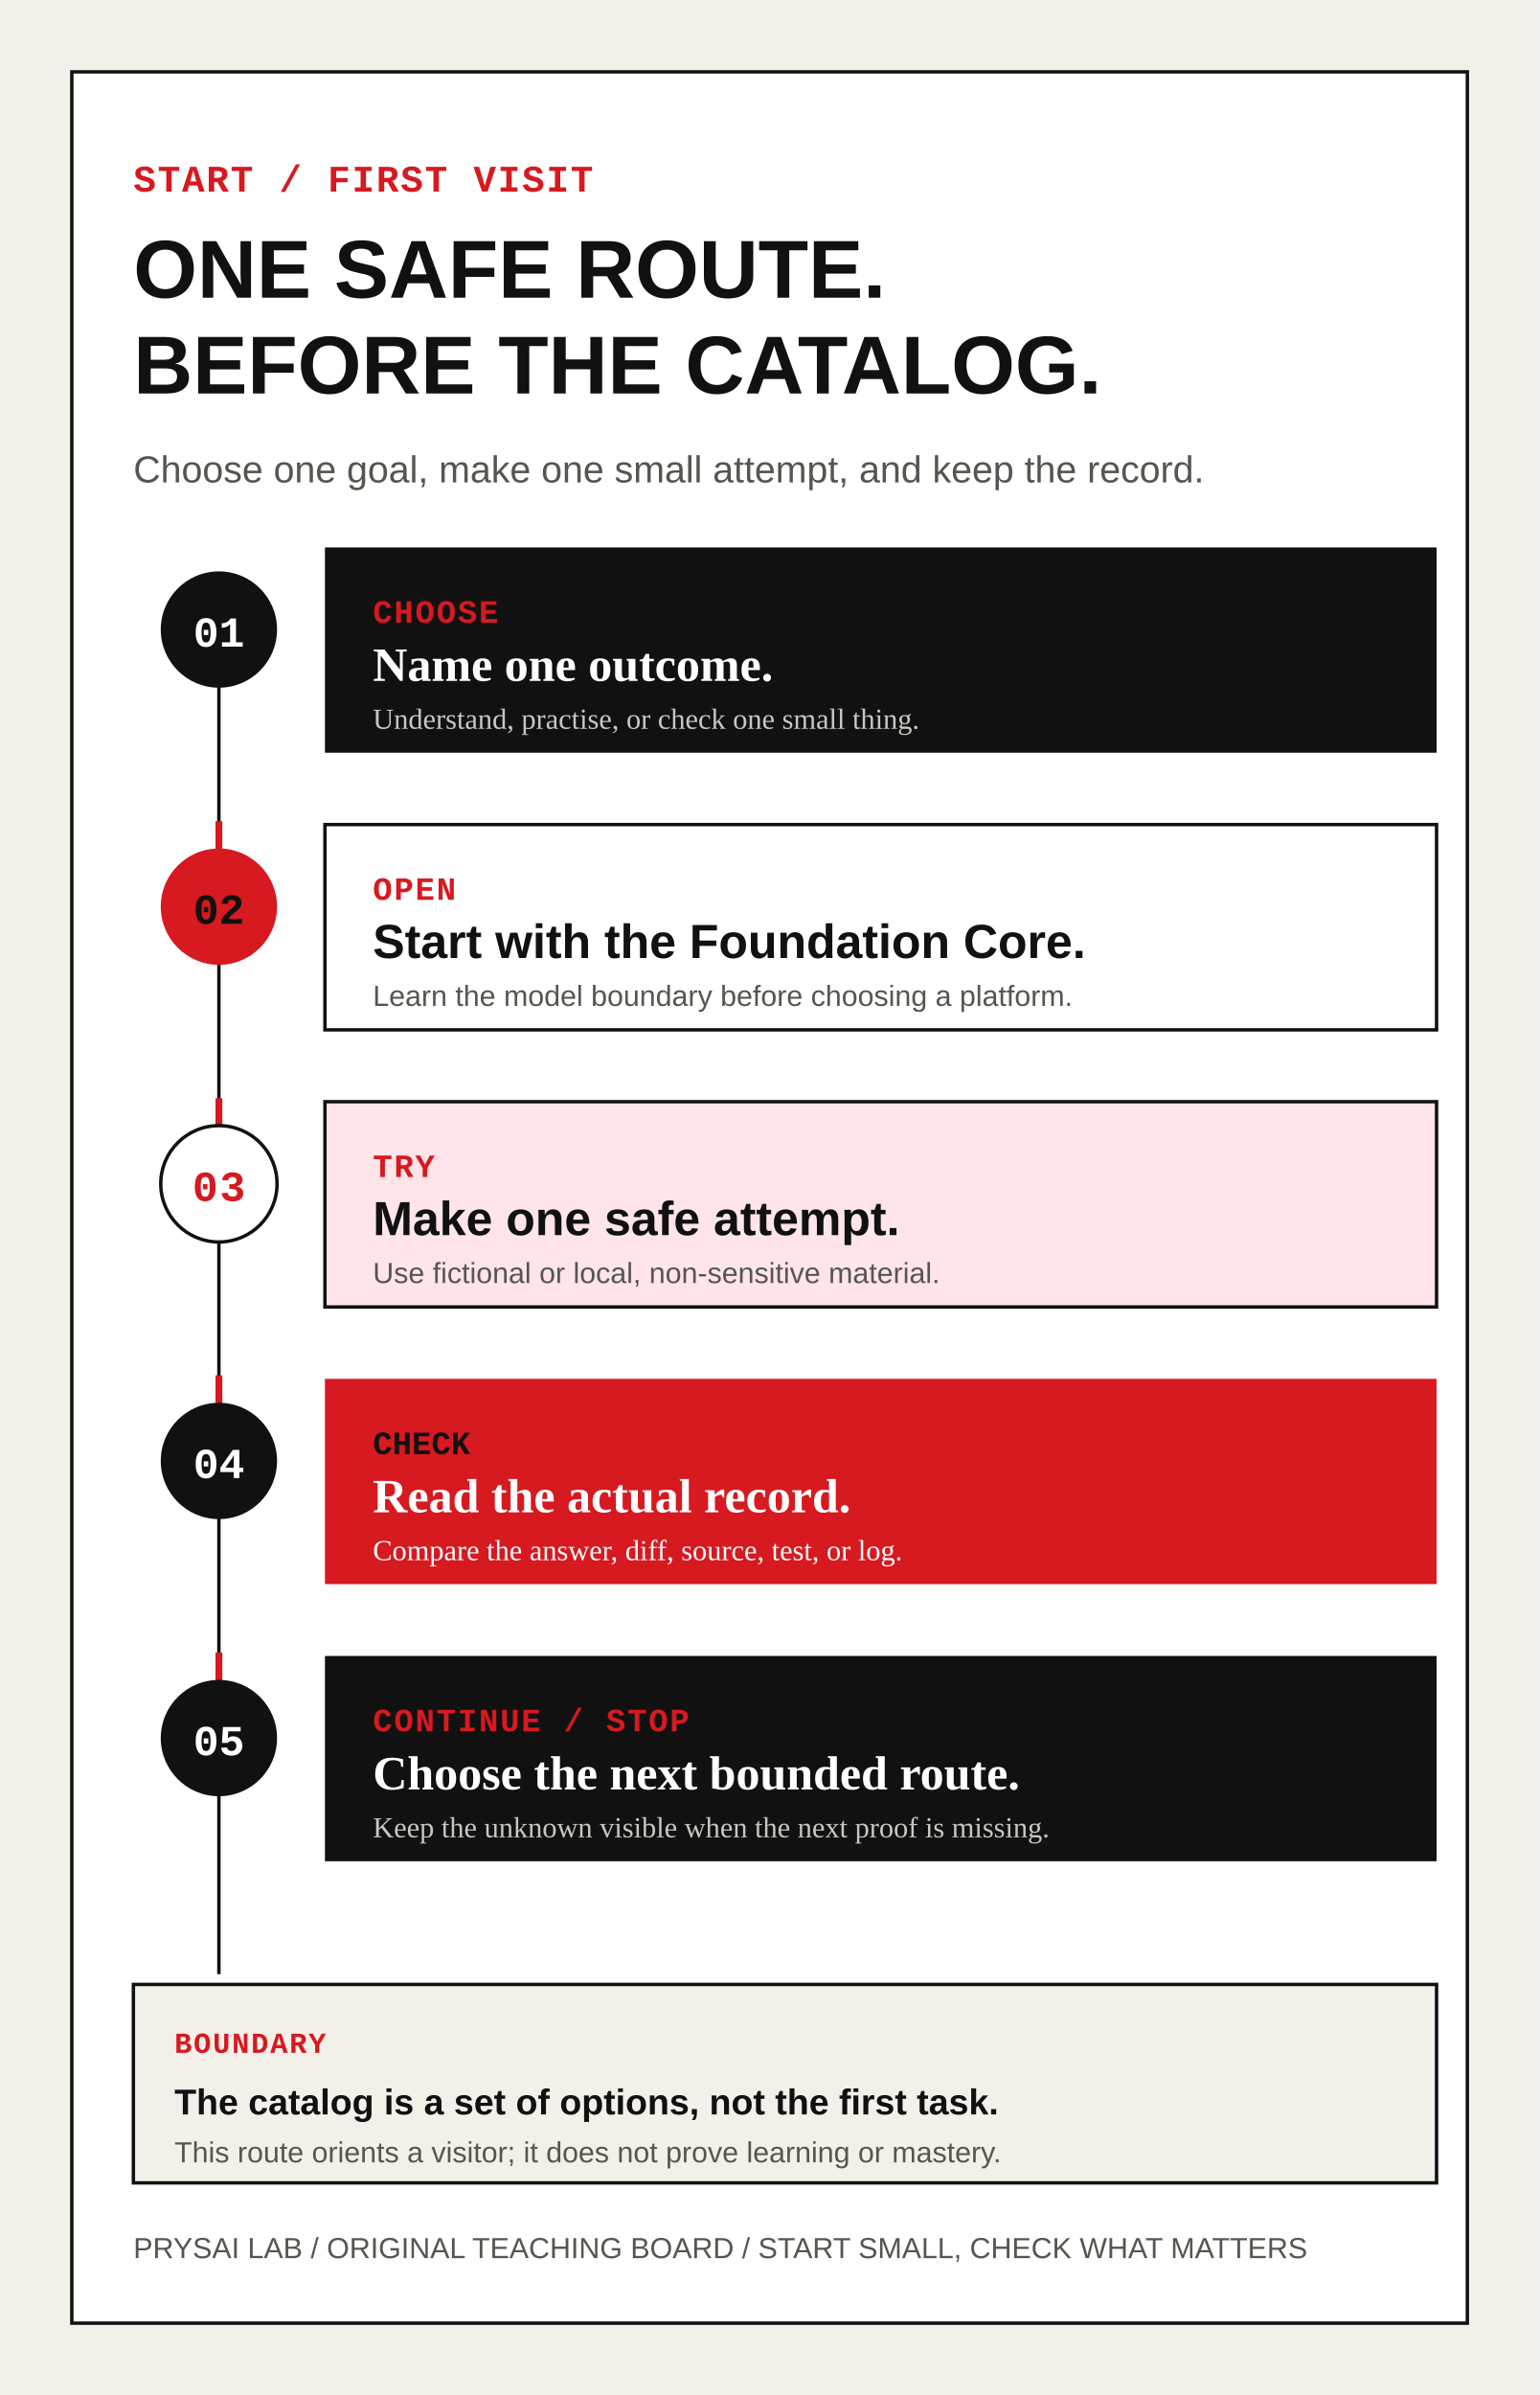
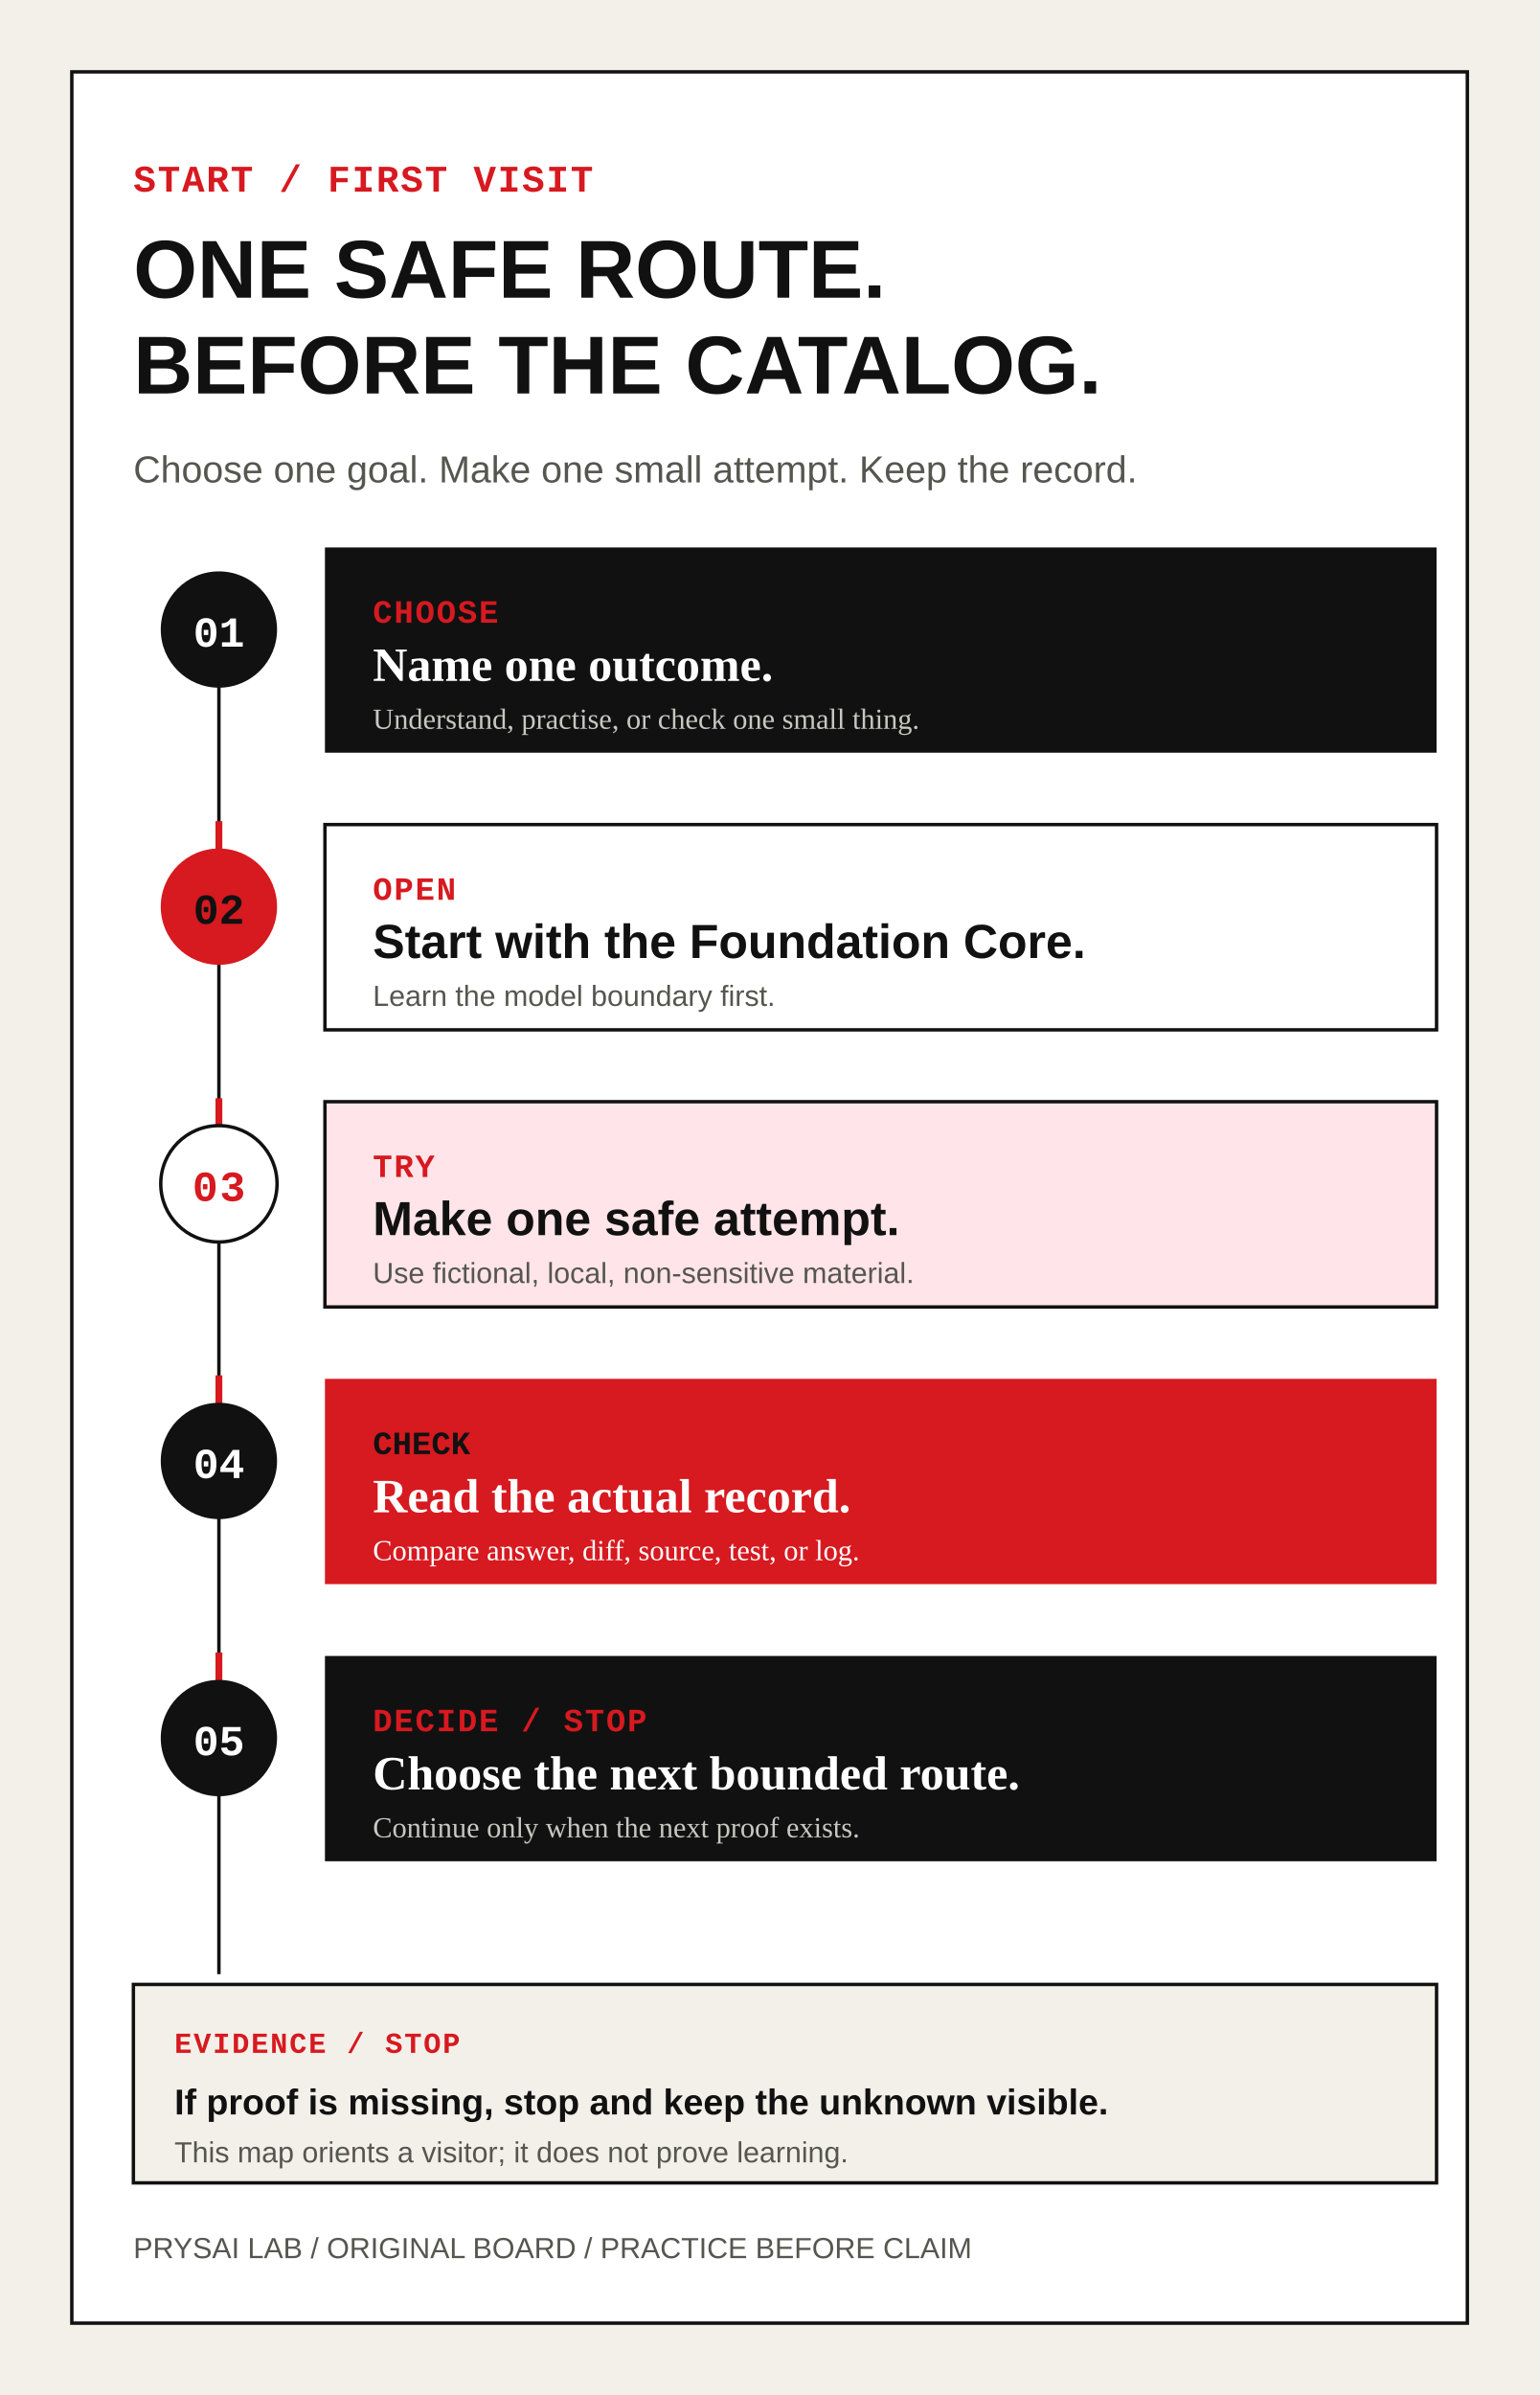
<svg xmlns="http://www.w3.org/2000/svg" viewBox="0 0 900 1400" role="img" aria-labelledby="title desc">
  <defs>
    <marker id="arrow" markerWidth="12" markerHeight="12" refX="8" refY="4" orient="auto">
      <path d="M0 0 8 4 0 8Z" fill="#d71920" />
    </marker>
    <style>
      .ink { fill:#111; font-family:Arial,Helvetica,sans-serif; }
      .mono { fill:#d71920; font-family:Consolas,'Courier New',monospace; font-weight:700; letter-spacing:1px; }
      .muted { fill:#565650; font-family:Arial,Helvetica,sans-serif; }
      .line { stroke:#111; stroke-width:2; fill:none; }
      .redline { stroke:#d71920; stroke-width:4; fill:none; marker-end:url(#arrow); }
    </style>
  </defs>
  <rect width="900" height="1400" fill="#f3f0e9" />
  <rect x="42" y="42" width="816" height="1316" fill="#fff" stroke="#111" stroke-width="2" />
  <text x="78" y="112" class="mono" font-size="22">START / FIRST VISIT</text>
  <text x="78" y="174" class="ink" font-size="48" font-weight="900">ONE SAFE ROUTE.</text>
  <text x="78" y="230" class="ink" font-size="48" font-weight="900">BEFORE THE CATALOG.</text>
-   <text x="78" y="282" class="muted" font-size="22">Choose one goal, make one small attempt, and keep the record.</text>
+   <text x="78" y="282" class="muted" font-size="22">Choose one goal. Make one small attempt. Keep the record.</text>
  <line x1="128" y1="362" x2="128" y2="1154" class="line" />
  <line x1="128" y1="480" x2="128" y2="538" class="redline" />
  <line x1="128" y1="642" x2="128" y2="700" class="redline" />
  <line x1="128" y1="804" x2="128" y2="862" class="redline" />
  <line x1="128" y1="966" x2="128" y2="1024" class="redline" />
  <g transform="translate(78 320)">
    <circle cx="50" cy="48" r="34" fill="#111" />
    <text x="50" y="58" fill="#fff" font-family="Consolas,'Courier New',monospace" font-size="25" font-weight="700" text-anchor="middle">01</text>
    <rect x="112" width="650" height="120" fill="#111" />
    <text x="140" y="44" class="mono" fill="#fff" font-size="19">CHOOSE</text>
    <text x="140" y="78" fill="#fff" font-size="28" font-weight="900">Name one outcome.</text>
    <text x="140" y="106" fill="#c8c8c2" font-size="17">Understand, practise, or check one small thing.</text>
  </g>
  <g transform="translate(78 482)">
    <circle cx="50" cy="48" r="34" fill="#d71920" />
    <text x="50" y="58" fill="#111" font-family="Consolas,'Courier New',monospace" font-size="25" font-weight="700" text-anchor="middle">02</text>
    <rect x="112" width="650" height="120" fill="#fff" stroke="#111" stroke-width="2" />
    <text x="140" y="44" class="mono" font-size="19">OPEN</text>
    <text x="140" y="78" class="ink" font-size="28" font-weight="900">Start with the Foundation Core.</text>
-     <text x="140" y="106" class="muted" font-size="17">Learn the model boundary before choosing a platform.</text>
+     <text x="140" y="106" class="muted" font-size="17">Learn the model boundary first.</text>
  </g>
  <g transform="translate(78 644)">
    <circle cx="50" cy="48" r="34" fill="#fff" stroke="#111" stroke-width="2" />
    <text x="50" y="58" class="mono" font-size="25" text-anchor="middle">03</text>
    <rect x="112" width="650" height="120" fill="#ffe5e9" stroke="#111" stroke-width="2" />
    <text x="140" y="44" class="mono" font-size="19">TRY</text>
    <text x="140" y="78" class="ink" font-size="28" font-weight="900">Make one safe attempt.</text>
-     <text x="140" y="106" class="muted" font-size="17">Use fictional or local, non-sensitive material.</text>
+     <text x="140" y="106" class="muted" font-size="17">Use fictional, local, non-sensitive material.</text>
  </g>
  <g transform="translate(78 806)">
    <circle cx="50" cy="48" r="34" fill="#111" />
    <text x="50" y="58" fill="#fff" font-family="Consolas,'Courier New',monospace" font-size="25" font-weight="700" text-anchor="middle">04</text>
    <rect x="112" width="650" height="120" fill="#d71920" />
    <text x="140" y="44" fill="#111" font-family="Consolas,'Courier New',monospace" font-size="19" font-weight="700">CHECK</text>
    <text x="140" y="78" fill="#fff" font-size="28" font-weight="900">Read the actual record.</text>
-     <text x="140" y="106" fill="#fff" font-size="17">Compare the answer, diff, source, test, or log.</text>
+     <text x="140" y="106" fill="#fff" font-size="17">Compare answer, diff, source, test, or log.</text>
  </g>
  <g transform="translate(78 968)">
    <circle cx="50" cy="48" r="34" fill="#111" />
    <text x="50" y="58" fill="#fff" font-family="Consolas,'Courier New',monospace" font-size="25" font-weight="700" text-anchor="middle">05</text>
    <rect x="112" width="650" height="120" fill="#111" />
-     <text x="140" y="44" class="mono" fill="#fff" font-size="19">CONTINUE / STOP</text>
+     <text x="140" y="44" class="mono" fill="#fff" font-size="19">DECIDE / STOP</text>
    <text x="140" y="78" fill="#fff" font-size="28" font-weight="900">Choose the next bounded route.</text>
-     <text x="140" y="106" fill="#c8c8c2" font-size="17">Keep the unknown visible when the next proof is missing.</text>
+     <text x="140" y="106" fill="#c8c8c2" font-size="17">Continue only when the next proof exists.</text>
  </g>
  <rect x="78" y="1160" width="762" height="116" fill="#f3f0e9" stroke="#111" stroke-width="2" />
-   <text x="102" y="1200" class="mono" font-size="17">BOUNDARY</text>
-   <text x="102" y="1236" class="ink" font-size="21" font-weight="700">The catalog is a set of options, not the first task.</text>
-   <text x="102" y="1264" class="muted" font-size="17">This route orients a visitor; it does not prove learning or mastery.</text>
-   <text x="78" y="1320" class="muted" font-size="17">PRYSAI LAB / ORIGINAL TEACHING BOARD / START SMALL, CHECK WHAT MATTERS</text>
+   <text x="102" y="1200" class="mono" font-size="17">EVIDENCE / STOP</text>
+   <text x="102" y="1236" class="ink" font-size="21" font-weight="700">If proof is missing, stop and keep the unknown visible.</text>
+   <text x="102" y="1264" class="muted" font-size="17">This map orients a visitor; it does not prove learning.</text>
+   <text x="78" y="1320" class="muted" font-size="17">PRYSAI LAB / ORIGINAL BOARD / PRACTICE BEFORE CLAIM</text>
</svg>
